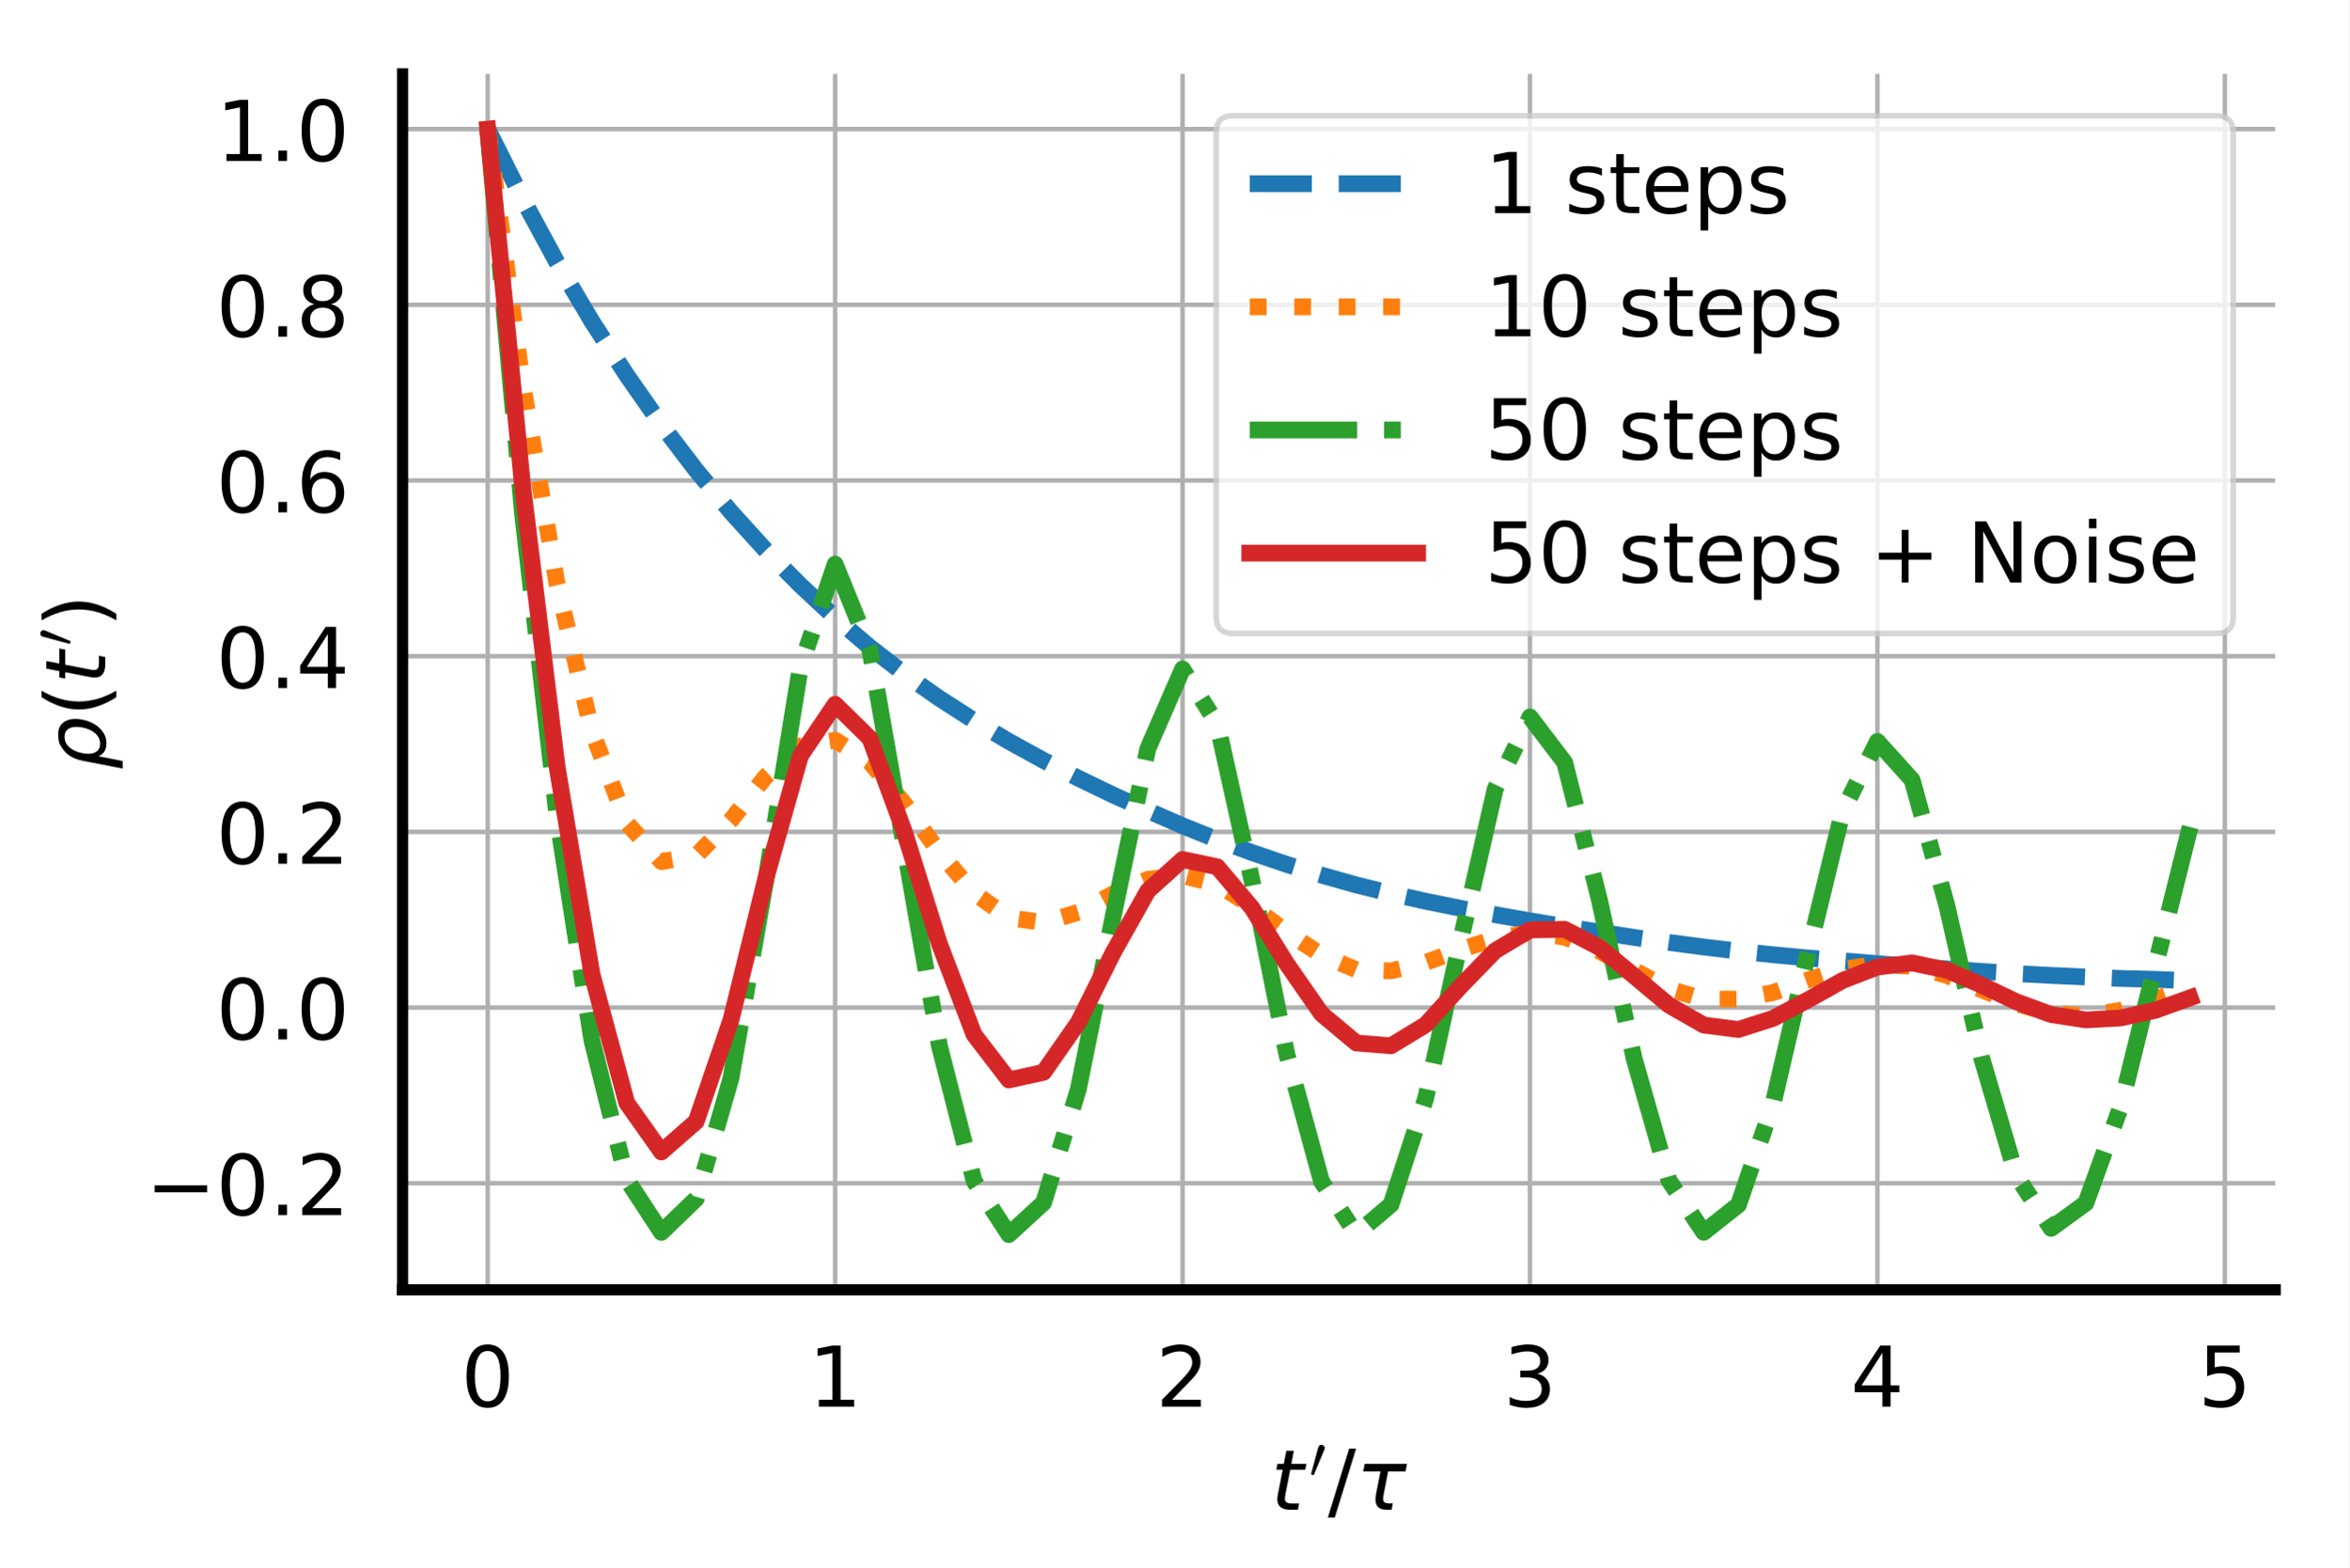
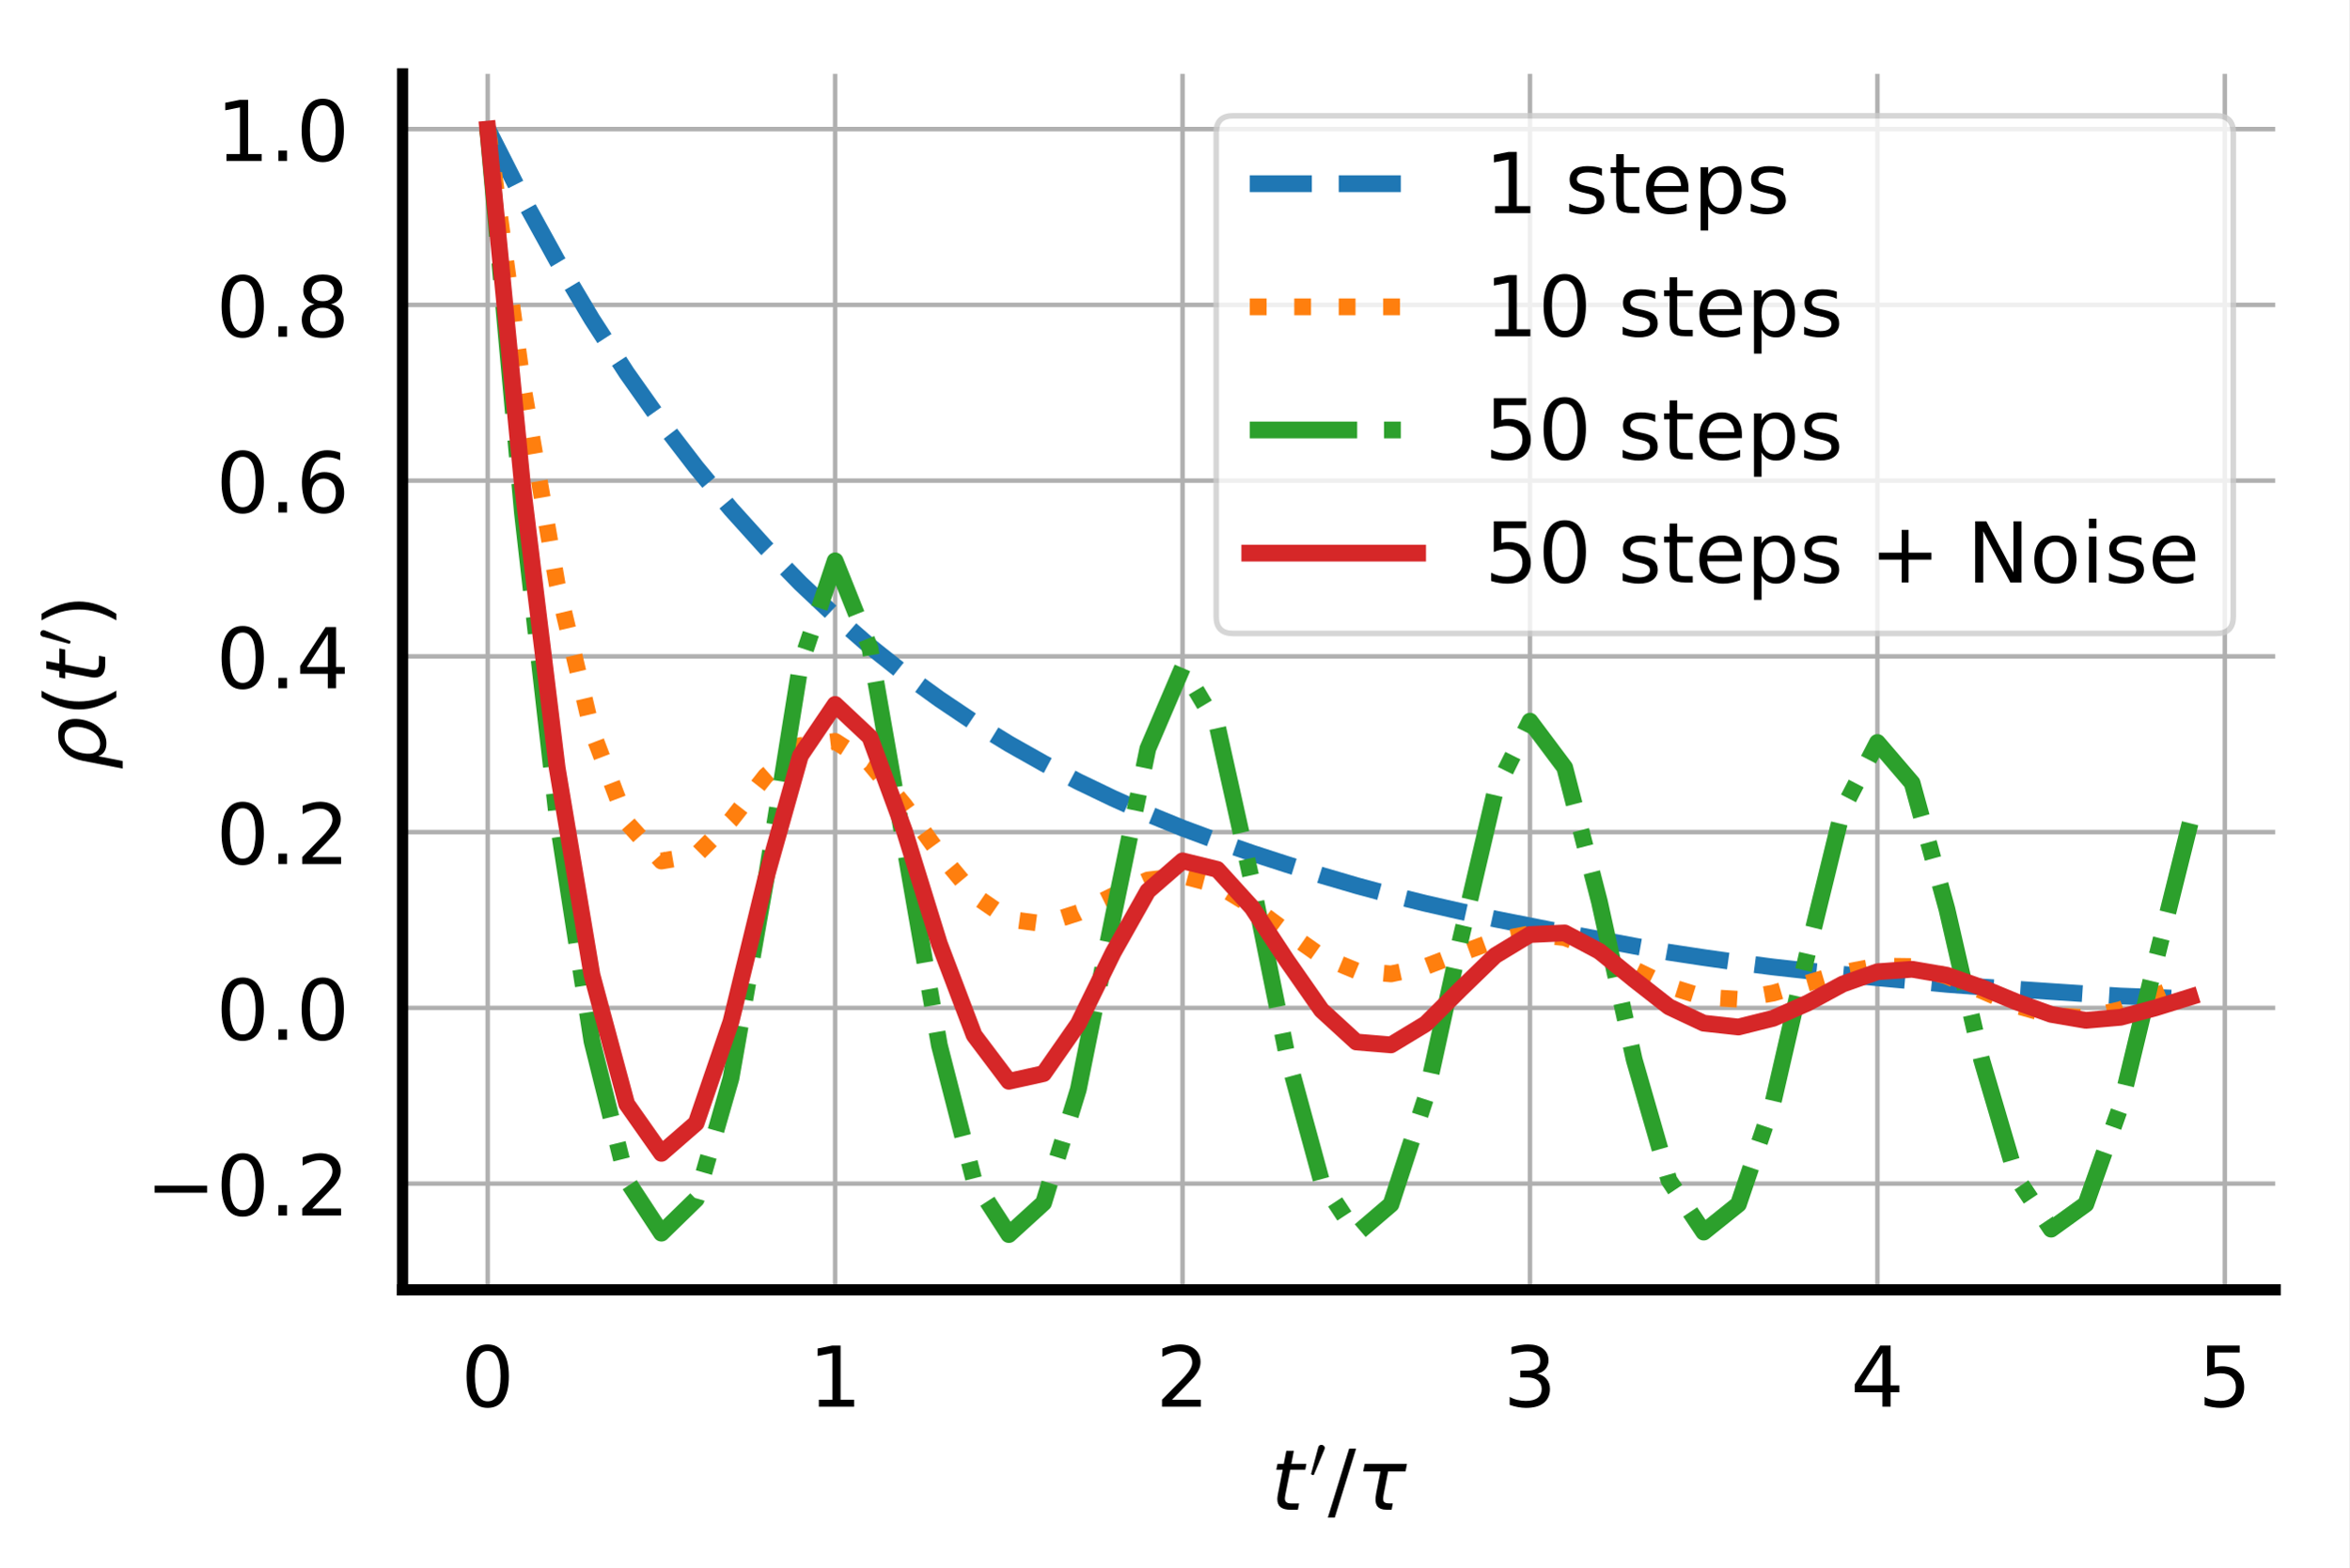
<svg xmlns="http://www.w3.org/2000/svg" xmlns:xlink="http://www.w3.org/1999/xlink" height="280.374pt" version="1.1" viewBox="0 0 419.974 280.374" width="419.974pt">
  <defs>
    <style type="text/css">
*{stroke-linecap:butt;stroke-linejoin:round;}
  </style>
  </defs>
  <g id="figure_1">
    <g id="patch_1">
      <path d="M 0 280.374  L 419.974 280.374  L 419.974 0  L 0 0  z " style="fill:#ffffff;" />
    </g>
    <g id="axes_1">
      <g id="patch_2">
        <path d="M 71.974 230.64  L 406.774 230.64  L 406.774 13.2  L 71.974 13.2  z " style="fill:#ffffff;" />
      </g>
      <g id="matplotlib.axis_1">
        <g id="xtick_1">
          <g id="line2d_1">
-             <path clip-path="url(#p5d84d49bc2)" d="M 87.192 230.64  L 87.192 13.2  " style="fill:none;stroke:#b0b0b0;stroke-linecap:square;stroke-width:0.8;" />
+             <path clip-path="url(#p70966fc17e)" d="M 87.192 230.64  L 87.192 13.2  " style="fill:none;stroke:#b0b0b0;stroke-linecap:square;stroke-width:0.8;" />
          </g>
          <g id="line2d_2">
            <defs>
-               <path d="M 0 0  L 0 6  " id="mf33291aac3" />
-             </defs>
-             <g>
-               <use x="87.192" xlink:href="#mf33291aac3" y="230.64" />
+               <path d="M 0 0  L 0 6  " id="m2835a5693e" />
+             </defs>
+             <g>
+               <use x="87.192" xlink:href="#m2835a5693e" y="230.64" />
            </g>
          </g>
          <g id="text_1">
            <defs>
              <path d="M 31.781 66.406  Q 24.172 66.406 20.328 58.906  Q 16.5 51.422 16.5 36.375  Q 16.5 21.391 20.328 13.891  Q 24.172 6.391 31.781 6.391  Q 39.453 6.391 43.281 13.891  Q 47.125 21.391 47.125 36.375  Q 47.125 51.422 43.281 58.906  Q 39.453 66.406 31.781 66.406  z M 31.781 74.219  Q 44.047 74.219 50.516 64.516  Q 56.984 54.828 56.984 36.375  Q 56.984 17.969 50.516 8.266  Q 44.047 -1.422 31.781 -1.422  Q 19.531 -1.422 13.062 8.266  Q 6.594 17.969 6.594 36.375  Q 6.594 54.828 13.062 64.516  Q 19.531 74.219 31.781 74.219  z " id="DejaVuSans-30" />
            </defs>
            <g transform="translate(82.42053 251.5377)scale(0.15 -0.15)">
              <use xlink:href="#DejaVuSans-30" />
            </g>
          </g>
        </g>
        <g id="xtick_2">
          <g id="line2d_3">
-             <path clip-path="url(#p5d84d49bc2)" d="M 149.307 230.64  L 149.307 13.2  " style="fill:none;stroke:#b0b0b0;stroke-linecap:square;stroke-width:0.8;" />
+             <path clip-path="url(#p70966fc17e)" d="M 149.307 230.64  L 149.307 13.2  " style="fill:none;stroke:#b0b0b0;stroke-linecap:square;stroke-width:0.8;" />
          </g>
          <g id="line2d_4">
            <g>
-               <use x="149.307" xlink:href="#mf33291aac3" y="230.64" />
+               <use x="149.307" xlink:href="#m2835a5693e" y="230.64" />
            </g>
          </g>
          <g id="text_2">
            <defs>
              <path d="M 12.406 8.297  L 28.516 8.297  L 28.516 63.922  L 10.984 60.406  L 10.984 69.391  L 28.422 72.906  L 38.281 72.906  L 38.281 8.297  L 54.391 8.297  L 54.391 0  L 12.406 0  z " id="DejaVuSans-31" />
            </defs>
            <g transform="translate(144.5356 251.5377)scale(0.15 -0.15)">
              <use xlink:href="#DejaVuSans-31" />
            </g>
          </g>
        </g>
        <g id="xtick_3">
          <g id="line2d_5">
-             <path clip-path="url(#p5d84d49bc2)" d="M 211.422 230.64  L 211.422 13.2  " style="fill:none;stroke:#b0b0b0;stroke-linecap:square;stroke-width:0.8;" />
+             <path clip-path="url(#p70966fc17e)" d="M 211.422 230.64  L 211.422 13.2  " style="fill:none;stroke:#b0b0b0;stroke-linecap:square;stroke-width:0.8;" />
          </g>
          <g id="line2d_6">
            <g>
-               <use x="211.422" xlink:href="#mf33291aac3" y="230.64" />
+               <use x="211.422" xlink:href="#m2835a5693e" y="230.64" />
            </g>
          </g>
          <g id="text_3">
            <defs>
              <path d="M 19.188 8.297  L 53.609 8.297  L 53.609 0  L 7.328 0  L 7.328 8.297  Q 12.938 14.109 22.625 23.891  Q 32.328 33.688 34.812 36.531  Q 39.547 41.844 41.422 45.531  Q 43.312 49.219 43.312 52.781  Q 43.312 58.594 39.234 62.25  Q 35.156 65.922 28.609 65.922  Q 23.969 65.922 18.812 64.312  Q 13.672 62.703 7.812 59.422  L 7.812 69.391  Q 13.766 71.781 18.938 73  Q 24.125 74.219 28.422 74.219  Q 39.75 74.219 46.484 68.547  Q 53.219 62.891 53.219 53.422  Q 53.219 48.922 51.531 44.891  Q 49.859 40.875 45.406 35.406  Q 44.188 33.984 37.641 27.219  Q 31.109 20.453 19.188 8.297  z " id="DejaVuSans-32" />
            </defs>
            <g transform="translate(206.6506 251.5377)scale(0.15 -0.15)">
              <use xlink:href="#DejaVuSans-32" />
            </g>
          </g>
        </g>
        <g id="xtick_4">
          <g id="line2d_7">
-             <path clip-path="url(#p5d84d49bc2)" d="M 273.537 230.64  L 273.537 13.2  " style="fill:none;stroke:#b0b0b0;stroke-linecap:square;stroke-width:0.8;" />
+             <path clip-path="url(#p70966fc17e)" d="M 273.537 230.64  L 273.537 13.2  " style="fill:none;stroke:#b0b0b0;stroke-linecap:square;stroke-width:0.8;" />
          </g>
          <g id="line2d_8">
            <g>
-               <use x="273.537" xlink:href="#mf33291aac3" y="230.64" />
+               <use x="273.537" xlink:href="#m2835a5693e" y="230.64" />
            </g>
          </g>
          <g id="text_4">
            <defs>
              <path d="M 40.578 39.312  Q 47.656 37.797 51.625 33  Q 55.609 28.219 55.609 21.188  Q 55.609 10.406 48.188 4.484  Q 40.766 -1.422 27.094 -1.422  Q 22.516 -1.422 17.656 -0.516  Q 12.797 0.391 7.625 2.203  L 7.625 11.719  Q 11.719 9.328 16.594 8.109  Q 21.484 6.891 26.812 6.891  Q 36.078 6.891 40.938 10.547  Q 45.797 14.203 45.797 21.188  Q 45.797 27.641 41.281 31.266  Q 36.766 34.906 28.719 34.906  L 20.219 34.906  L 20.219 43.016  L 29.109 43.016  Q 36.375 43.016 40.234 45.922  Q 44.094 48.828 44.094 54.297  Q 44.094 59.906 40.109 62.906  Q 36.141 65.922 28.719 65.922  Q 24.656 65.922 20.016 65.031  Q 15.375 64.156 9.812 62.312  L 9.812 71.094  Q 15.438 72.656 20.344 73.438  Q 25.25 74.219 29.594 74.219  Q 40.828 74.219 47.359 69.109  Q 53.906 64.016 53.906 55.328  Q 53.906 49.266 50.438 45.094  Q 46.969 40.922 40.578 39.312  z " id="DejaVuSans-33" />
            </defs>
            <g transform="translate(268.7656 251.5377)scale(0.15 -0.15)">
              <use xlink:href="#DejaVuSans-33" />
            </g>
          </g>
        </g>
        <g id="xtick_5">
          <g id="line2d_9">
-             <path clip-path="url(#p5d84d49bc2)" d="M 335.653 230.64  L 335.653 13.2  " style="fill:none;stroke:#b0b0b0;stroke-linecap:square;stroke-width:0.8;" />
+             <path clip-path="url(#p70966fc17e)" d="M 335.653 230.64  L 335.653 13.2  " style="fill:none;stroke:#b0b0b0;stroke-linecap:square;stroke-width:0.8;" />
          </g>
          <g id="line2d_10">
            <g>
-               <use x="335.653" xlink:href="#mf33291aac3" y="230.64" />
+               <use x="335.653" xlink:href="#m2835a5693e" y="230.64" />
            </g>
          </g>
          <g id="text_5">
            <defs>
              <path d="M 37.797 64.312  L 12.891 25.391  L 37.797 25.391  z M 35.203 72.906  L 47.609 72.906  L 47.609 25.391  L 58.016 25.391  L 58.016 17.188  L 47.609 17.188  L 47.609 0  L 37.797 0  L 37.797 17.188  L 4.891 17.188  L 4.891 26.703  z " id="DejaVuSans-34" />
            </defs>
            <g transform="translate(330.8806 251.5377)scale(0.15 -0.15)">
              <use xlink:href="#DejaVuSans-34" />
            </g>
          </g>
        </g>
        <g id="xtick_6">
          <g id="line2d_11">
-             <path clip-path="url(#p5d84d49bc2)" d="M 397.768 230.64  L 397.768 13.2  " style="fill:none;stroke:#b0b0b0;stroke-linecap:square;stroke-width:0.8;" />
+             <path clip-path="url(#p70966fc17e)" d="M 397.768 230.64  L 397.768 13.2  " style="fill:none;stroke:#b0b0b0;stroke-linecap:square;stroke-width:0.8;" />
          </g>
          <g id="line2d_12">
            <g>
-               <use x="397.768" xlink:href="#mf33291aac3" y="230.64" />
+               <use x="397.768" xlink:href="#m2835a5693e" y="230.64" />
            </g>
          </g>
          <g id="text_6">
            <defs>
              <path d="M 10.797 72.906  L 49.516 72.906  L 49.516 64.594  L 19.828 64.594  L 19.828 46.734  Q 21.969 47.469 24.109 47.828  Q 26.266 48.188 28.422 48.188  Q 40.625 48.188 47.75 41.5  Q 54.891 34.812 54.891 23.391  Q 54.891 11.625 47.562 5.094  Q 40.234 -1.422 26.906 -1.422  Q 22.312 -1.422 17.547 -0.641  Q 12.797 0.141 7.719 1.703  L 7.719 11.625  Q 12.109 9.234 16.797 8.062  Q 21.484 6.891 26.703 6.891  Q 35.156 6.891 40.078 11.328  Q 45.016 15.766 45.016 23.391  Q 45.016 31 40.078 35.438  Q 35.156 39.891 26.703 39.891  Q 22.75 39.891 18.812 39.016  Q 14.891 38.141 10.797 36.281  z " id="DejaVuSans-35" />
            </defs>
            <g transform="translate(392.9957 251.5377)scale(0.15 -0.15)">
              <use xlink:href="#DejaVuSans-35" />
            </g>
          </g>
        </g>
        <g id="text_7">
          <defs>
            <path d="M 42.281 54.688  L 40.922 47.703  L 23 47.703  L 17.188 18.016  Q 16.891 16.359 16.75 15.234  Q 16.609 14.109 16.609 13.484  Q 16.609 10.359 18.484 8.938  Q 20.359 7.516 24.516 7.516  L 33.594 7.516  L 32.078 0  L 23.484 0  Q 15.484 0 11.547 3.125  Q 7.625 6.25 7.625 12.594  Q 7.625 13.719 7.766 15.062  Q 7.906 16.406 8.203 18.016  L 14.016 47.703  L 6.391 47.703  L 7.812 54.688  L 15.281 54.688  L 18.312 70.219  L 27.297 70.219  L 24.312 54.688  z " id="DejaVuSans-Oblique-74" />
            <path d="M 3.516 5.422  Q 2.875 5.609 2.875 6.391  L 15.094 51.812  Q 15.672 53.656 17.078 54.781  Q 18.5 55.906 20.312 55.906  Q 22.656 55.906 24.438 54.359  Q 26.219 52.828 26.219 50.484  Q 26.219 49.469 25.688 48.188  L 7.625 4.984  Q 7.281 4.297 6.688 4.297  Q 6.156 4.297 5 4.781  Q 3.859 5.281 3.516 5.422  z " id="Cmsy10-30" />
            <path d="M 25.391 72.906  L 33.688 72.906  L 8.297 -9.281  L 0 -9.281  z " id="DejaVuSans-2f" />
            <path d="M 32.859 9.969  Q 34.188 7.625 39.453 7.625  L 43.75 7.625  L 42.281 0  L 36.922 0  Q 28.125 0 25 4.688  Q 21.922 9.469 23.969 19.828  L 29 45.703  L 8.453 45.703  L 10.203 54.688  L 60.641 54.688  L 58.891 45.703  L 38.188 45.703  L 33.016 19.281  Q 31.641 12.203 32.859 9.969  z " id="DejaVuSans-Oblique-3c4" />
          </defs>
          <g transform="translate(227.2242 270.0548)scale(0.15 -0.15)">
            <use transform="translate(0 0.584375)" xlink:href="#DejaVuSans-Oblique-74" />
            <use transform="translate(45.84951 38.86563)scale(0.7)" xlink:href="#Cmsy10-30" />
            <use transform="translate(67.82704 0.584375)" xlink:href="#DejaVuSans-2f" />
            <use transform="translate(101.5185 0.584375)" xlink:href="#DejaVuSans-Oblique-3c4" />
          </g>
        </g>
      </g>
      <g id="matplotlib.axis_2">
        <g id="ytick_1">
          <g id="line2d_13">
-             <path clip-path="url(#p5d84d49bc2)" d="M 71.974 211.582  L 406.774 211.582  " style="fill:none;stroke:#b0b0b0;stroke-linecap:square;stroke-width:0.8;" />
+             <path clip-path="url(#p70966fc17e)" d="M 71.974 211.65  L 406.774 211.65  " style="fill:none;stroke:#b0b0b0;stroke-linecap:square;stroke-width:0.8;" />
          </g>
          <g id="line2d_14">
            <defs>
-               <path d="M 0 0  L -6 0  " id="m84a895718b" />
-             </defs>
-             <g>
-               <use x="71.974" xlink:href="#m84a895718b" y="211.582" />
+               <path d="M 0 0  L -6 0  " id="m280937179c" />
+             </defs>
+             <g>
+               <use x="71.974" xlink:href="#m280937179c" y="211.65" />
            </g>
          </g>
          <g id="text_8">
            <defs>
              <path d="M 10.594 35.5  L 73.188 35.5  L 73.188 27.203  L 10.594 27.203  z " id="DejaVuSans-2212" />
              <path d="M 10.688 12.406  L 21 12.406  L 21 0  L 10.688 0  z " id="DejaVuSans-2e" />
            </defs>
-             <g transform="translate(26.05 217.2805)scale(0.15 -0.15)">
+             <g transform="translate(26.05 217.3492)scale(0.15 -0.15)">
              <use xlink:href="#DejaVuSans-2212" />
              <use x="83.789" xlink:href="#DejaVuSans-30" />
              <use x="147.412" xlink:href="#DejaVuSans-2e" />
              <use x="179.199" xlink:href="#DejaVuSans-32" />
            </g>
          </g>
        </g>
        <g id="ytick_2">
          <g id="line2d_15">
-             <path clip-path="url(#p5d84d49bc2)" d="M 71.974 180.165  L 406.774 180.165  " style="fill:none;stroke:#b0b0b0;stroke-linecap:square;stroke-width:0.8;" />
+             <path clip-path="url(#p70966fc17e)" d="M 71.974 180.223  L 406.774 180.223  " style="fill:none;stroke:#b0b0b0;stroke-linecap:square;stroke-width:0.8;" />
          </g>
          <g id="line2d_16">
            <g>
-               <use x="71.974" xlink:href="#m84a895718b" y="180.165" />
+               <use x="71.974" xlink:href="#m280937179c" y="180.223" />
            </g>
          </g>
          <g id="text_9">
-             <g transform="translate(38.61953 185.8642)scale(0.15 -0.15)">
+             <g transform="translate(38.61953 185.9214)scale(0.15 -0.15)">
              <use xlink:href="#DejaVuSans-30" />
              <use x="63.623" xlink:href="#DejaVuSans-2e" />
              <use x="95.41" xlink:href="#DejaVuSans-30" />
            </g>
          </g>
        </g>
        <g id="ytick_3">
          <g id="line2d_17">
-             <path clip-path="url(#p5d84d49bc2)" d="M 71.974 148.749  L 406.774 148.749  " style="fill:none;stroke:#b0b0b0;stroke-linecap:square;stroke-width:0.8;" />
+             <path clip-path="url(#p70966fc17e)" d="M 71.974 148.795  L 406.774 148.795  " style="fill:none;stroke:#b0b0b0;stroke-linecap:square;stroke-width:0.8;" />
          </g>
          <g id="line2d_18">
            <g>
-               <use x="71.974" xlink:href="#m84a895718b" y="148.749" />
+               <use x="71.974" xlink:href="#m280937179c" y="148.795" />
            </g>
          </g>
          <g id="text_10">
-             <g transform="translate(38.61953 154.4479)scale(0.15 -0.15)">
+             <g transform="translate(38.61953 154.4936)scale(0.15 -0.15)">
              <use xlink:href="#DejaVuSans-30" />
              <use x="63.623" xlink:href="#DejaVuSans-2e" />
              <use x="95.41" xlink:href="#DejaVuSans-32" />
            </g>
          </g>
        </g>
        <g id="ytick_4">
          <g id="line2d_19">
-             <path clip-path="url(#p5d84d49bc2)" d="M 71.974 117.333  L 406.774 117.333  " style="fill:none;stroke:#b0b0b0;stroke-linecap:square;stroke-width:0.8;" />
+             <path clip-path="url(#p70966fc17e)" d="M 71.974 117.367  L 406.774 117.367  " style="fill:none;stroke:#b0b0b0;stroke-linecap:square;stroke-width:0.8;" />
          </g>
          <g id="line2d_20">
            <g>
-               <use x="71.974" xlink:href="#m84a895718b" y="117.333" />
+               <use x="71.974" xlink:href="#m280937179c" y="117.367" />
            </g>
          </g>
          <g id="text_11">
-             <g transform="translate(38.61953 123.0315)scale(0.15 -0.15)">
+             <g transform="translate(38.61953 123.0658)scale(0.15 -0.15)">
              <use xlink:href="#DejaVuSans-30" />
              <use x="63.623" xlink:href="#DejaVuSans-2e" />
              <use x="95.41" xlink:href="#DejaVuSans-34" />
            </g>
          </g>
        </g>
        <g id="ytick_5">
          <g id="line2d_21">
-             <path clip-path="url(#p5d84d49bc2)" d="M 71.974 85.916  L 406.774 85.916  " style="fill:none;stroke:#b0b0b0;stroke-linecap:square;stroke-width:0.8;" />
+             <path clip-path="url(#p70966fc17e)" d="M 71.974 85.939  L 406.774 85.939  " style="fill:none;stroke:#b0b0b0;stroke-linecap:square;stroke-width:0.8;" />
          </g>
          <g id="line2d_22">
            <g>
-               <use x="71.974" xlink:href="#m84a895718b" y="85.916" />
+               <use x="71.974" xlink:href="#m280937179c" y="85.939" />
            </g>
          </g>
          <g id="text_12">
            <defs>
              <path d="M 33.016 40.375  Q 26.375 40.375 22.484 35.828  Q 18.609 31.297 18.609 23.391  Q 18.609 15.531 22.484 10.953  Q 26.375 6.391 33.016 6.391  Q 39.656 6.391 43.531 10.953  Q 47.406 15.531 47.406 23.391  Q 47.406 31.297 43.531 35.828  Q 39.656 40.375 33.016 40.375  z M 52.594 71.297  L 52.594 62.312  Q 48.875 64.062 45.094 64.984  Q 41.312 65.922 37.594 65.922  Q 27.828 65.922 22.672 59.328  Q 17.531 52.734 16.797 39.406  Q 19.672 43.656 24.016 45.922  Q 28.375 48.188 33.594 48.188  Q 44.578 48.188 50.953 41.516  Q 57.328 34.859 57.328 23.391  Q 57.328 12.156 50.688 5.359  Q 44.047 -1.422 33.016 -1.422  Q 20.359 -1.422 13.672 8.266  Q 6.984 17.969 6.984 36.375  Q 6.984 53.656 15.188 63.938  Q 23.391 74.219 37.203 74.219  Q 40.922 74.219 44.703 73.484  Q 48.484 72.75 52.594 71.297  z " id="DejaVuSans-36" />
            </defs>
-             <g transform="translate(38.61953 91.61516)scale(0.15 -0.15)">
+             <g transform="translate(38.61953 91.63804)scale(0.15 -0.15)">
              <use xlink:href="#DejaVuSans-30" />
              <use x="63.623" xlink:href="#DejaVuSans-2e" />
              <use x="95.41" xlink:href="#DejaVuSans-36" />
            </g>
          </g>
        </g>
        <g id="ytick_6">
          <g id="line2d_23">
-             <path clip-path="url(#p5d84d49bc2)" d="M 71.974 54.5  L 406.774 54.5  " style="fill:none;stroke:#b0b0b0;stroke-linecap:square;stroke-width:0.8;" />
+             <path clip-path="url(#p70966fc17e)" d="M 71.974 54.511  L 406.774 54.511  " style="fill:none;stroke:#b0b0b0;stroke-linecap:square;stroke-width:0.8;" />
          </g>
          <g id="line2d_24">
            <g>
-               <use x="71.974" xlink:href="#m84a895718b" y="54.5" />
+               <use x="71.974" xlink:href="#m280937179c" y="54.511" />
            </g>
          </g>
          <g id="text_13">
            <defs>
              <path d="M 31.781 34.625  Q 24.75 34.625 20.719 30.859  Q 16.703 27.094 16.703 20.516  Q 16.703 13.922 20.719 10.156  Q 24.75 6.391 31.781 6.391  Q 38.812 6.391 42.859 10.172  Q 46.922 13.969 46.922 20.516  Q 46.922 27.094 42.891 30.859  Q 38.875 34.625 31.781 34.625  z M 21.922 38.812  Q 15.578 40.375 12.031 44.719  Q 8.5 49.078 8.5 55.328  Q 8.5 64.062 14.719 69.141  Q 20.953 74.219 31.781 74.219  Q 42.672 74.219 48.875 69.141  Q 55.078 64.062 55.078 55.328  Q 55.078 49.078 51.531 44.719  Q 48 40.375 41.703 38.812  Q 48.828 37.156 52.797 32.312  Q 56.781 27.484 56.781 20.516  Q 56.781 9.906 50.312 4.234  Q 43.844 -1.422 31.781 -1.422  Q 19.734 -1.422 13.25 4.234  Q 6.781 9.906 6.781 20.516  Q 6.781 27.484 10.781 32.312  Q 14.797 37.156 21.922 38.812  z M 18.312 54.391  Q 18.312 48.734 21.844 45.562  Q 25.391 42.391 31.781 42.391  Q 38.141 42.391 41.719 45.562  Q 45.312 48.734 45.312 54.391  Q 45.312 60.062 41.719 63.234  Q 38.141 66.406 31.781 66.406  Q 25.391 66.406 21.844 63.234  Q 18.312 60.062 18.312 54.391  z " id="DejaVuSans-38" />
            </defs>
-             <g transform="translate(38.61953 60.19881)scale(0.15 -0.15)">
+             <g transform="translate(38.61953 60.21025)scale(0.15 -0.15)">
              <use xlink:href="#DejaVuSans-30" />
              <use x="63.623" xlink:href="#DejaVuSans-2e" />
              <use x="95.41" xlink:href="#DejaVuSans-38" />
            </g>
          </g>
        </g>
        <g id="ytick_7">
          <g id="line2d_25">
-             <path clip-path="url(#p5d84d49bc2)" d="M 71.974 23.084  L 406.774 23.084  " style="fill:none;stroke:#b0b0b0;stroke-linecap:square;stroke-width:0.8;" />
+             <path clip-path="url(#p70966fc17e)" d="M 71.974 23.084  L 406.774 23.084  " style="fill:none;stroke:#b0b0b0;stroke-linecap:square;stroke-width:0.8;" />
          </g>
          <g id="line2d_26">
            <g>
-               <use x="71.974" xlink:href="#m84a895718b" y="23.084" />
+               <use x="71.974" xlink:href="#m280937179c" y="23.084" />
            </g>
          </g>
          <g id="text_14">
            <g transform="translate(38.61953 28.78246)scale(0.15 -0.15)">
              <use xlink:href="#DejaVuSans-31" />
              <use x="63.623" xlink:href="#DejaVuSans-2e" />
              <use x="95.41" xlink:href="#DejaVuSans-30" />
            </g>
          </g>
        </g>
        <g id="text_15">
          <defs>
            <path d="M 18.797 44.922  Q 22.703 49.906 30.953 54.297  Q 34.188 56 43.062 56  Q 53.031 56 57.719 48.094  Q 62.406 40.188 59.906 27.297  Q 57.375 14.406 49.609 6.484  Q 41.844 -1.422 31.891 -1.422  Q 25.875 -1.422 22.016 0.984  Q 18.172 3.328 16.312 8.203  L 10.641 -20.797  L 1.609 -20.797  L 10.891 26.812  Q 13.094 38.094 18.797 44.922  z M 50.594 27.297  Q 52.484 37.203 49.516 42.875  Q 46.531 48.484 39.406 48.484  Q 32.281 48.484 27.094 42.875  Q 21.922 37.203 20.016 27.297  Q 18.062 17.391 21.047 11.719  Q 24.031 6.109 31.156 6.109  Q 38.281 6.109 43.453 11.719  Q 48.641 17.391 50.594 27.297  z " id="DejaVuSans-Oblique-3c1" />
            <path d="M 31 75.875  Q 24.469 64.656 21.281 53.656  Q 18.109 42.672 18.109 31.391  Q 18.109 20.125 21.312 9.062  Q 24.516 -2 31 -13.188  L 23.188 -13.188  Q 15.875 -1.703 12.234 9.375  Q 8.594 20.453 8.594 31.391  Q 8.594 42.281 12.203 53.312  Q 15.828 64.359 23.188 75.875  z " id="DejaVuSans-28" />
            <path d="M 8.016 75.875  L 15.828 75.875  Q 23.141 64.359 26.781 53.312  Q 30.422 42.281 30.422 31.391  Q 30.422 20.453 26.781 9.375  Q 23.141 -1.703 15.828 -13.188  L 8.016 -13.188  Q 14.5 -2 17.703 9.062  Q 20.906 20.125 20.906 31.391  Q 20.906 42.672 17.703 53.656  Q 14.5 64.656 8.016 75.875  z " id="DejaVuSans-29" />
          </defs>
          <g transform="translate(18.9 137.67)rotate(-90)scale(0.15 -0.15)">
            <use transform="translate(0 0.584375)" xlink:href="#DejaVuSans-Oblique-3c1" />
            <use transform="translate(63.47656 0.584375)" xlink:href="#DejaVuSans-28" />
            <use transform="translate(102.4902 0.584375)" xlink:href="#DejaVuSans-Oblique-74" />
            <use transform="translate(148.3397 38.86563)scale(0.7)" xlink:href="#Cmsy10-30" />
            <use transform="translate(170.3173 0.584375)" xlink:href="#DejaVuSans-29" />
          </g>
        </g>
      </g>
      <g id="line2d_27">
-         <path clip-path="url(#p5d84d49bc2)" d="M 87.192 23.084  L 93.404 35.527  L 99.615 46.995  L 105.827 57.481  L 112.038 67.08  L 118.25 75.952  L 124.461 84.091  L 130.673 91.54  L 136.884 98.387  L 143.096 104.649  L 149.307 110.43  L 155.519 115.727  L 161.73 120.515  L 167.942 124.875  L 174.153 128.869  L 180.365 132.566  L 186.576 135.98  L 192.788 139.157  L 198.999 142.153  L 205.211 144.946  L 211.422 147.658  L 217.634 150.155  L 223.845 152.454  L 230.057 154.571  L 236.268 156.486  L 242.48 158.241  L 248.691 159.77  L 254.903 161.16  L 261.114 162.413  L 267.326 163.554  L 273.537 164.662  L 279.749 165.692  L 285.96 166.664  L 292.172 167.63  L 298.383 168.521  L 304.595 169.337  L 310.807 170.072  L 317.018 170.724  L 323.23 171.304  L 329.441 171.8  L 335.653 172.318  L 341.864 172.787  L 348.076 173.254  L 354.287 173.708  L 360.499 174.086  L 366.71 174.42  L 372.922 174.701  L 379.133 174.96  L 385.345 175.118  L 391.556 175.372  " style="fill:none;stroke:#1f77b4;stroke-dasharray:11.1,4.8;stroke-dashoffset:0;stroke-width:3;" />
+         <path clip-path="url(#p70966fc17e)" d="M 87.192 23.084  L 93.404 35.362  L 99.615 46.631  L 105.827 57.079  L 112.038 66.68  L 118.25 75.465  L 124.461 83.55  L 130.673 91.026  L 136.884 97.908  L 143.096 104.295  L 149.307 110.15  L 155.519 115.563  L 161.73 120.501  L 167.942 125.002  L 174.153 129.175  L 180.365 132.99  L 186.576 136.492  L 192.788 139.769  L 198.999 142.751  L 205.211 145.543  L 211.422 148.075  L 217.634 150.385  L 223.845 152.548  L 230.057 154.569  L 236.268 156.524  L 242.48 158.348  L 248.691 160.022  L 254.903 161.55  L 261.114 162.965  L 267.326 164.327  L 273.537 165.562  L 279.749 166.78  L 285.96 167.985  L 292.172 169.159  L 298.383 170.278  L 304.595 171.224  L 310.807 172.107  L 317.018 172.91  L 323.23 173.601  L 329.441 174.223  L 335.653 174.843  L 341.864 175.409  L 348.076 176.011  L 354.287 176.486  L 360.499 176.885  L 366.71 177.3  L 372.922 177.713  L 379.133 178.106  L 385.345 178.338  L 391.556 178.631  " style="fill:none;stroke:#1f77b4;stroke-dasharray:11.1,4.8;stroke-dashoffset:0;stroke-width:3;" />
      </g>
      <g id="line2d_28">
-         <path clip-path="url(#p5d84d49bc2)" d="M 87.192 23.084  L 93.404 68.577  L 99.615 104.554  L 105.827 130.77  L 112.038 147.13  L 118.25 154.058  L 124.461 153.011  L 130.673 146.65  L 136.884 138.863  L 143.096 133.356  L 149.307 132.357  L 155.519 136.26  L 161.73 143.775  L 167.942 152.391  L 174.153 159.695  L 180.365 164.09  L 186.576 164.972  L 192.788 163.128  L 198.999 159.841  L 205.211 157.234  L 211.422 156.565  L 217.634 158.135  L 223.845 162.038  L 230.057 166.697  L 236.268 170.765  L 242.48 173.407  L 248.691 173.607  L 254.903 172.096  L 261.114 169.794  L 267.326 167.839  L 273.537 166.772  L 279.749 167.567  L 285.96 170.066  L 292.172 173.511  L 298.383 176.838  L 304.595 178.649  L 310.807 178.659  L 317.018 177.477  L 323.23 175.224  L 329.441 173.324  L 335.653 172.404  L 341.864 172.78  L 348.076 174.418  L 354.287 176.988  L 360.499 179.481  L 366.71 181.183  L 372.922 181.691  L 379.133 180.662  L 385.345 178.674  L 391.556 176.587  " style="fill:none;stroke:#ff7f0e;stroke-dasharray:3,4.95;stroke-dashoffset:0;stroke-width:3;" />
+         <path clip-path="url(#p70966fc17e)" d="M 87.192 23.084  L 93.404 68.546  L 99.615 104.507  L 105.827 130.693  L 112.038 147.044  L 118.25 153.964  L 124.461 152.897  L 130.673 146.657  L 136.884 138.749  L 143.096 133.318  L 149.307 132.57  L 155.519 136.531  L 161.73 144.02  L 167.942 152.604  L 174.153 160.082  L 180.365 164.354  L 186.576 165.191  L 192.788 163.217  L 198.999 160.167  L 205.211 157.358  L 211.422 156.621  L 217.634 158.243  L 223.845 162.044  L 230.057 166.65  L 236.268 171.004  L 242.48 173.582  L 248.691 174.147  L 254.903 172.817  L 261.114 170.455  L 267.326 168.18  L 273.537 166.968  L 279.749 167.666  L 285.96 170.087  L 292.172 173.345  L 298.383 176.355  L 304.595 178.307  L 310.807 178.683  L 317.018 177.579  L 323.23 175.773  L 329.441 173.926  L 335.653 172.742  L 341.864 172.827  L 348.076 174.543  L 354.287 177.138  L 360.499 179.817  L 366.71 181.567  L 372.922 181.968  L 379.133 180.541  L 385.345 178.102  L 391.556 175.591  " style="fill:none;stroke:#ff7f0e;stroke-dasharray:3,4.95;stroke-dashoffset:0;stroke-width:3;" />
      </g>
      <g id="line2d_29">
-         <path clip-path="url(#p5d84d49bc2)" d="M 87.192 23.084  L 93.404 91.692  L 99.615 146.164  L 105.827 186.05  L 112.038 210.883  L 118.25 220.366  L 124.461 214.359  L 130.673 192.822  L 136.884 157.519  L 143.096 119.27  L 149.307 100.878  L 155.519 116.203  L 161.73 151.681  L 167.942 186.99  L 174.153 211.182  L 180.365 220.756  L 186.576 215.057  L 192.788 194.765  L 198.999 163.968  L 205.211 133.883  L 211.422 119.621  L 217.634 129.478  L 223.845 157.493  L 230.057 188.484  L 236.268 211.266  L 242.48 220.667  L 248.691 215.396  L 254.903 196.351  L 261.114 168.261  L 267.326 141.053  L 273.537 128.191  L 279.749 136.355  L 285.96 160.952  L 292.172 189.332  L 298.383 211.075  L 304.595 220.348  L 310.807 215.443  L 317.018 197.298  L 323.23 170.561  L 329.441 145.088  L 335.653 132.58  L 341.864 139.47  L 348.076 161.959  L 354.287 189.161  L 360.499 210.262  L 366.71 219.65  L 372.922 215.126  L 379.133 197.945  L 385.345 172.734  L 391.556 147.881  " style="fill:none;stroke:#2ca02c;stroke-dasharray:19.2,4.8,3,4.8;stroke-dashoffset:0;stroke-width:3;" />
+         <path clip-path="url(#p70966fc17e)" d="M 87.192 23.084  L 93.404 91.725  L 99.615 146.259  L 105.827 186.182  L 112.038 211.032  L 118.25 220.504  L 124.461 214.446  L 130.673 192.848  L 136.884 157.565  L 143.096 118.877  L 149.307 100.282  L 155.519 115.827  L 161.73 151.337  L 167.942 186.896  L 174.153 211.138  L 180.365 220.756  L 186.576 215.095  L 192.788 194.802  L 198.999 163.988  L 205.211 133.885  L 211.422 119.365  L 217.634 129.833  L 223.845 157.731  L 230.057 188.478  L 236.268 211.222  L 242.48 220.667  L 248.691 215.347  L 254.903 196.273  L 261.114 168.047  L 267.326 141.464  L 273.537 128.953  L 279.749 137.249  L 285.96 161.267  L 292.172 189.484  L 298.383 211.032  L 304.595 220.312  L 310.807 215.332  L 317.018 197.01  L 323.23 170.107  L 329.441 144.776  L 335.653 132.769  L 341.864 140.018  L 348.076 162.556  L 354.287 189.502  L 360.499 210.539  L 366.71 219.792  L 372.922 215.31  L 379.133 197.83  L 385.345 172.082  L 391.556 147.211  " style="fill:none;stroke:#2ca02c;stroke-dasharray:19.2,4.8,3,4.8;stroke-dashoffset:0;stroke-width:3;" />
      </g>
      <g id="line2d_30">
-         <path clip-path="url(#p5d84d49bc2)" d="M 87.192 23.084  L 93.404 86.7  L 99.615 137.233  L 105.827 174.184  L 112.038 197.188  L 118.25 205.978  L 124.461 200.538  L 130.673 182.4  L 136.884 157.199  L 143.096 135.153  L 149.307 125.936  L 155.519 132.03  L 161.73 148.88  L 167.942 168.754  L 174.153 185.025  L 180.365 193.113  L 186.576 191.742  L 192.788 182.831  L 198.999 170.373  L 205.211 159.298  L 211.422 153.691  L 217.634 154.997  L 223.845 162.366  L 230.057 172.346  L 236.268 181.293  L 242.48 186.495  L 248.691 187.005  L 254.903 183.22  L 261.114 176.379  L 267.326 169.994  L 273.537 166.282  L 279.749 166.178  L 285.96 169.419  L 292.172 174.53  L 298.383 179.739  L 304.595 183.293  L 310.807 184.086  L 317.018 182.093  L 323.23 178.794  L 329.441 175.313  L 335.653 172.915  L 341.864 172.183  L 348.076 173.481  L 354.287 176.164  L 360.499 179.139  L 366.71 181.415  L 372.922 182.376  L 379.133 182.029  L 385.345 180.656  L 391.556 178.417  " style="fill:none;stroke:#d62728;stroke-linecap:square;stroke-width:3;" />
+         <path clip-path="url(#p70966fc17e)" d="M 87.192 23.084  L 93.404 86.748  L 99.615 137.34  L 105.827 174.338  L 112.038 197.399  L 118.25 206.233  L 124.461 200.83  L 130.673 182.718  L 136.884 157.199  L 143.096 135.131  L 149.307 125.964  L 155.519 131.797  L 161.73 148.679  L 167.942 168.744  L 174.153 185.103  L 180.365 193.351  L 186.576 191.972  L 192.788 183.06  L 198.999 170.366  L 205.211 159.331  L 211.422 153.931  L 217.634 155.458  L 223.845 162.289  L 230.057 171.722  L 236.268 180.628  L 242.48 186.319  L 248.691 186.839  L 254.903 183.08  L 261.114 176.889  L 267.326 170.866  L 273.537 167.108  L 279.749 166.819  L 285.96 170.106  L 292.172 175.173  L 298.383 180.032  L 304.595 182.96  L 310.807 183.642  L 317.018 182.09  L 323.23 179.332  L 329.441 175.968  L 335.653 173.765  L 341.864 173.319  L 348.076 174.388  L 354.287 176.578  L 360.499 179.151  L 366.71 181.382  L 372.922 182.454  L 379.133 181.906  L 385.345 180.226  L 391.556 178.29  " style="fill:none;stroke:#d62728;stroke-linecap:square;stroke-width:3;" />
      </g>
      <g id="patch_3">
        <path d="M 71.974 230.64  L 71.974 13.2  " style="fill:none;stroke:#000000;stroke-linecap:square;stroke-linejoin:miter;stroke-width:2;" />
      </g>
      <g id="patch_4">
        <path d="M 406.774 230.64  L 406.774 13.2  " style="fill:none;" />
      </g>
      <g id="patch_5">
        <path d="M 71.974 230.64  L 406.774 230.64  " style="fill:none;stroke:#000000;stroke-linecap:square;stroke-linejoin:miter;stroke-width:2;" />
      </g>
      <g id="patch_6">
        <path d="M 71.974 13.2  L 406.774 13.2  " style="fill:none;" />
      </g>
      <g id="legend_1">
        <g id="patch_7">
          <path d="M 220.444 113.269  L 396.274 113.269  Q 399.274 113.269 399.274 110.269  L 399.274 23.7  Q 399.274 20.7 396.274 20.7  L 220.444 20.7  Q 217.444 20.7 217.444 23.7  L 217.444 110.269  Q 217.444 113.269 220.444 113.269  z " style="fill:#ffffff;opacity:0.8;stroke:#cccccc;stroke-linejoin:miter;" />
        </g>
        <g id="line2d_31">
          <path d="M 223.444 32.848  L 253.444 32.848  " style="fill:none;stroke:#1f77b4;stroke-dasharray:11.1,4.8;stroke-dashoffset:0;stroke-width:3;" />
        </g>
        <g id="line2d_32" />
        <g id="text_16">
          <defs>
            <path id="DejaVuSans-20" />
            <path d="M 44.281 53.078  L 44.281 44.578  Q 40.484 46.531 36.375 47.5  Q 32.281 48.484 27.875 48.484  Q 21.188 48.484 17.844 46.438  Q 14.5 44.391 14.5 40.281  Q 14.5 37.156 16.891 35.375  Q 19.281 33.594 26.516 31.984  L 29.594 31.297  Q 39.156 29.25 43.188 25.516  Q 47.219 21.781 47.219 15.094  Q 47.219 7.469 41.188 3.016  Q 35.156 -1.422 24.609 -1.422  Q 20.219 -1.422 15.453 -0.562  Q 10.688 0.297 5.422 2  L 5.422 11.281  Q 10.406 8.688 15.234 7.391  Q 20.062 6.109 24.812 6.109  Q 31.156 6.109 34.562 8.281  Q 37.984 10.453 37.984 14.406  Q 37.984 18.062 35.516 20.016  Q 33.062 21.969 24.703 23.781  L 21.578 24.516  Q 13.234 26.266 9.516 29.906  Q 5.812 33.547 5.812 39.891  Q 5.812 47.609 11.281 51.797  Q 16.75 56 26.812 56  Q 31.781 56 36.172 55.266  Q 40.578 54.547 44.281 53.078  z " id="DejaVuSans-73" />
            <path d="M 18.312 70.219  L 18.312 54.688  L 36.812 54.688  L 36.812 47.703  L 18.312 47.703  L 18.312 18.016  Q 18.312 11.328 20.141 9.422  Q 21.969 7.516 27.594 7.516  L 36.812 7.516  L 36.812 0  L 27.594 0  Q 17.188 0 13.234 3.875  Q 9.281 7.766 9.281 18.016  L 9.281 47.703  L 2.688 47.703  L 2.688 54.688  L 9.281 54.688  L 9.281 70.219  z " id="DejaVuSans-74" />
            <path d="M 56.203 29.594  L 56.203 25.203  L 14.891 25.203  Q 15.484 15.922 20.484 11.062  Q 25.484 6.203 34.422 6.203  Q 39.594 6.203 44.453 7.469  Q 49.312 8.734 54.109 11.281  L 54.109 2.781  Q 49.266 0.734 44.188 -0.344  Q 39.109 -1.422 33.891 -1.422  Q 20.797 -1.422 13.156 6.188  Q 5.516 13.812 5.516 26.812  Q 5.516 40.234 12.766 48.109  Q 20.016 56 32.328 56  Q 43.359 56 49.781 48.891  Q 56.203 41.797 56.203 29.594  z M 47.219 32.234  Q 47.125 39.594 43.094 43.984  Q 39.062 48.391 32.422 48.391  Q 24.906 48.391 20.391 44.141  Q 15.875 39.891 15.188 32.172  z " id="DejaVuSans-65" />
            <path d="M 18.109 8.203  L 18.109 -20.797  L 9.078 -20.797  L 9.078 54.688  L 18.109 54.688  L 18.109 46.391  Q 20.953 51.266 25.266 53.625  Q 29.594 56 35.594 56  Q 45.562 56 51.781 48.094  Q 58.016 40.188 58.016 27.297  Q 58.016 14.406 51.781 6.484  Q 45.562 -1.422 35.594 -1.422  Q 29.594 -1.422 25.266 0.953  Q 20.953 3.328 18.109 8.203  z M 48.688 27.297  Q 48.688 37.203 44.609 42.844  Q 40.531 48.484 33.406 48.484  Q 26.266 48.484 22.188 42.844  Q 18.109 37.203 18.109 27.297  Q 18.109 17.391 22.188 11.75  Q 26.266 6.109 33.406 6.109  Q 40.531 6.109 44.609 11.75  Q 48.688 17.391 48.688 27.297  z " id="DejaVuSans-70" />
          </defs>
          <g transform="translate(265.4438 38.09766)scale(0.15 -0.15)">
            <use xlink:href="#DejaVuSans-31" />
            <use x="63.623" xlink:href="#DejaVuSans-20" />
            <use x="95.41" xlink:href="#DejaVuSans-73" />
            <use x="147.51" xlink:href="#DejaVuSans-74" />
            <use x="186.719" xlink:href="#DejaVuSans-65" />
            <use x="248.242" xlink:href="#DejaVuSans-70" />
            <use x="311.719" xlink:href="#DejaVuSans-73" />
          </g>
        </g>
        <g id="line2d_33">
          <path d="M 223.444 54.865  L 253.444 54.865  " style="fill:none;stroke:#ff7f0e;stroke-dasharray:3,4.95;stroke-dashoffset:0;stroke-width:3;" />
        </g>
        <g id="line2d_34" />
        <g id="text_17">
          <g transform="translate(265.4438 60.11484)scale(0.15 -0.15)">
            <use xlink:href="#DejaVuSans-31" />
            <use x="63.623" xlink:href="#DejaVuSans-30" />
            <use x="127.246" xlink:href="#DejaVuSans-20" />
            <use x="159.033" xlink:href="#DejaVuSans-73" />
            <use x="211.133" xlink:href="#DejaVuSans-74" />
            <use x="250.342" xlink:href="#DejaVuSans-65" />
            <use x="311.865" xlink:href="#DejaVuSans-70" />
            <use x="375.342" xlink:href="#DejaVuSans-73" />
          </g>
        </g>
        <g id="line2d_35">
          <path d="M 223.444 76.882  L 253.444 76.882  " style="fill:none;stroke:#2ca02c;stroke-dasharray:19.2,4.8,3,4.8;stroke-dashoffset:0;stroke-width:3;" />
        </g>
        <g id="line2d_36" />
        <g id="text_18">
          <g transform="translate(265.4438 82.13203)scale(0.15 -0.15)">
            <use xlink:href="#DejaVuSans-35" />
            <use x="63.623" xlink:href="#DejaVuSans-30" />
            <use x="127.246" xlink:href="#DejaVuSans-20" />
            <use x="159.033" xlink:href="#DejaVuSans-73" />
            <use x="211.133" xlink:href="#DejaVuSans-74" />
            <use x="250.342" xlink:href="#DejaVuSans-65" />
            <use x="311.865" xlink:href="#DejaVuSans-70" />
            <use x="375.342" xlink:href="#DejaVuSans-73" />
          </g>
        </g>
        <g id="line2d_37">
          <path d="M 223.444 98.899  L 253.444 98.899  " style="fill:none;stroke:#d62728;stroke-linecap:square;stroke-width:3;" />
        </g>
        <g id="line2d_38" />
        <g id="text_19">
          <defs>
            <path d="M 46 62.703  L 46 35.5  L 73.188 35.5  L 73.188 27.203  L 46 27.203  L 46 0  L 37.797 0  L 37.797 27.203  L 10.594 27.203  L 10.594 35.5  L 37.797 35.5  L 37.797 62.703  z " id="DejaVuSans-2b" />
            <path d="M 9.812 72.906  L 23.094 72.906  L 55.422 11.922  L 55.422 72.906  L 64.984 72.906  L 64.984 0  L 51.703 0  L 19.391 60.984  L 19.391 0  L 9.812 0  z " id="DejaVuSans-4e" />
            <path d="M 30.609 48.391  Q 23.391 48.391 19.188 42.75  Q 14.984 37.109 14.984 27.297  Q 14.984 17.484 19.156 11.844  Q 23.344 6.203 30.609 6.203  Q 37.797 6.203 41.984 11.859  Q 46.188 17.531 46.188 27.297  Q 46.188 37.016 41.984 42.703  Q 37.797 48.391 30.609 48.391  z M 30.609 56  Q 42.328 56 49.016 48.375  Q 55.719 40.766 55.719 27.297  Q 55.719 13.875 49.016 6.219  Q 42.328 -1.422 30.609 -1.422  Q 18.844 -1.422 12.172 6.219  Q 5.516 13.875 5.516 27.297  Q 5.516 40.766 12.172 48.375  Q 18.844 56 30.609 56  z " id="DejaVuSans-6f" />
            <path d="M 9.422 54.688  L 18.406 54.688  L 18.406 0  L 9.422 0  z M 9.422 75.984  L 18.406 75.984  L 18.406 64.594  L 9.422 64.594  z " id="DejaVuSans-69" />
          </defs>
          <g transform="translate(265.4438 104.1492)scale(0.15 -0.15)">
            <use xlink:href="#DejaVuSans-35" />
            <use x="63.623" xlink:href="#DejaVuSans-30" />
            <use x="127.246" xlink:href="#DejaVuSans-20" />
            <use x="159.033" xlink:href="#DejaVuSans-73" />
            <use x="211.133" xlink:href="#DejaVuSans-74" />
            <use x="250.342" xlink:href="#DejaVuSans-65" />
            <use x="311.865" xlink:href="#DejaVuSans-70" />
            <use x="375.342" xlink:href="#DejaVuSans-73" />
            <use x="427.441" xlink:href="#DejaVuSans-20" />
            <use x="459.229" xlink:href="#DejaVuSans-2b" />
            <use x="543.018" xlink:href="#DejaVuSans-20" />
            <use x="574.805" xlink:href="#DejaVuSans-4e" />
            <use x="649.609" xlink:href="#DejaVuSans-6f" />
            <use x="710.791" xlink:href="#DejaVuSans-69" />
            <use x="738.574" xlink:href="#DejaVuSans-73" />
            <use x="790.674" xlink:href="#DejaVuSans-65" />
          </g>
        </g>
      </g>
    </g>
  </g>
  <defs>
-     <clipPath id="p5d84d49bc2">
+     <clipPath id="p70966fc17e">
      <rect height="217.44" width="334.8" x="71.974" y="13.2" />
    </clipPath>
  </defs>
</svg>
